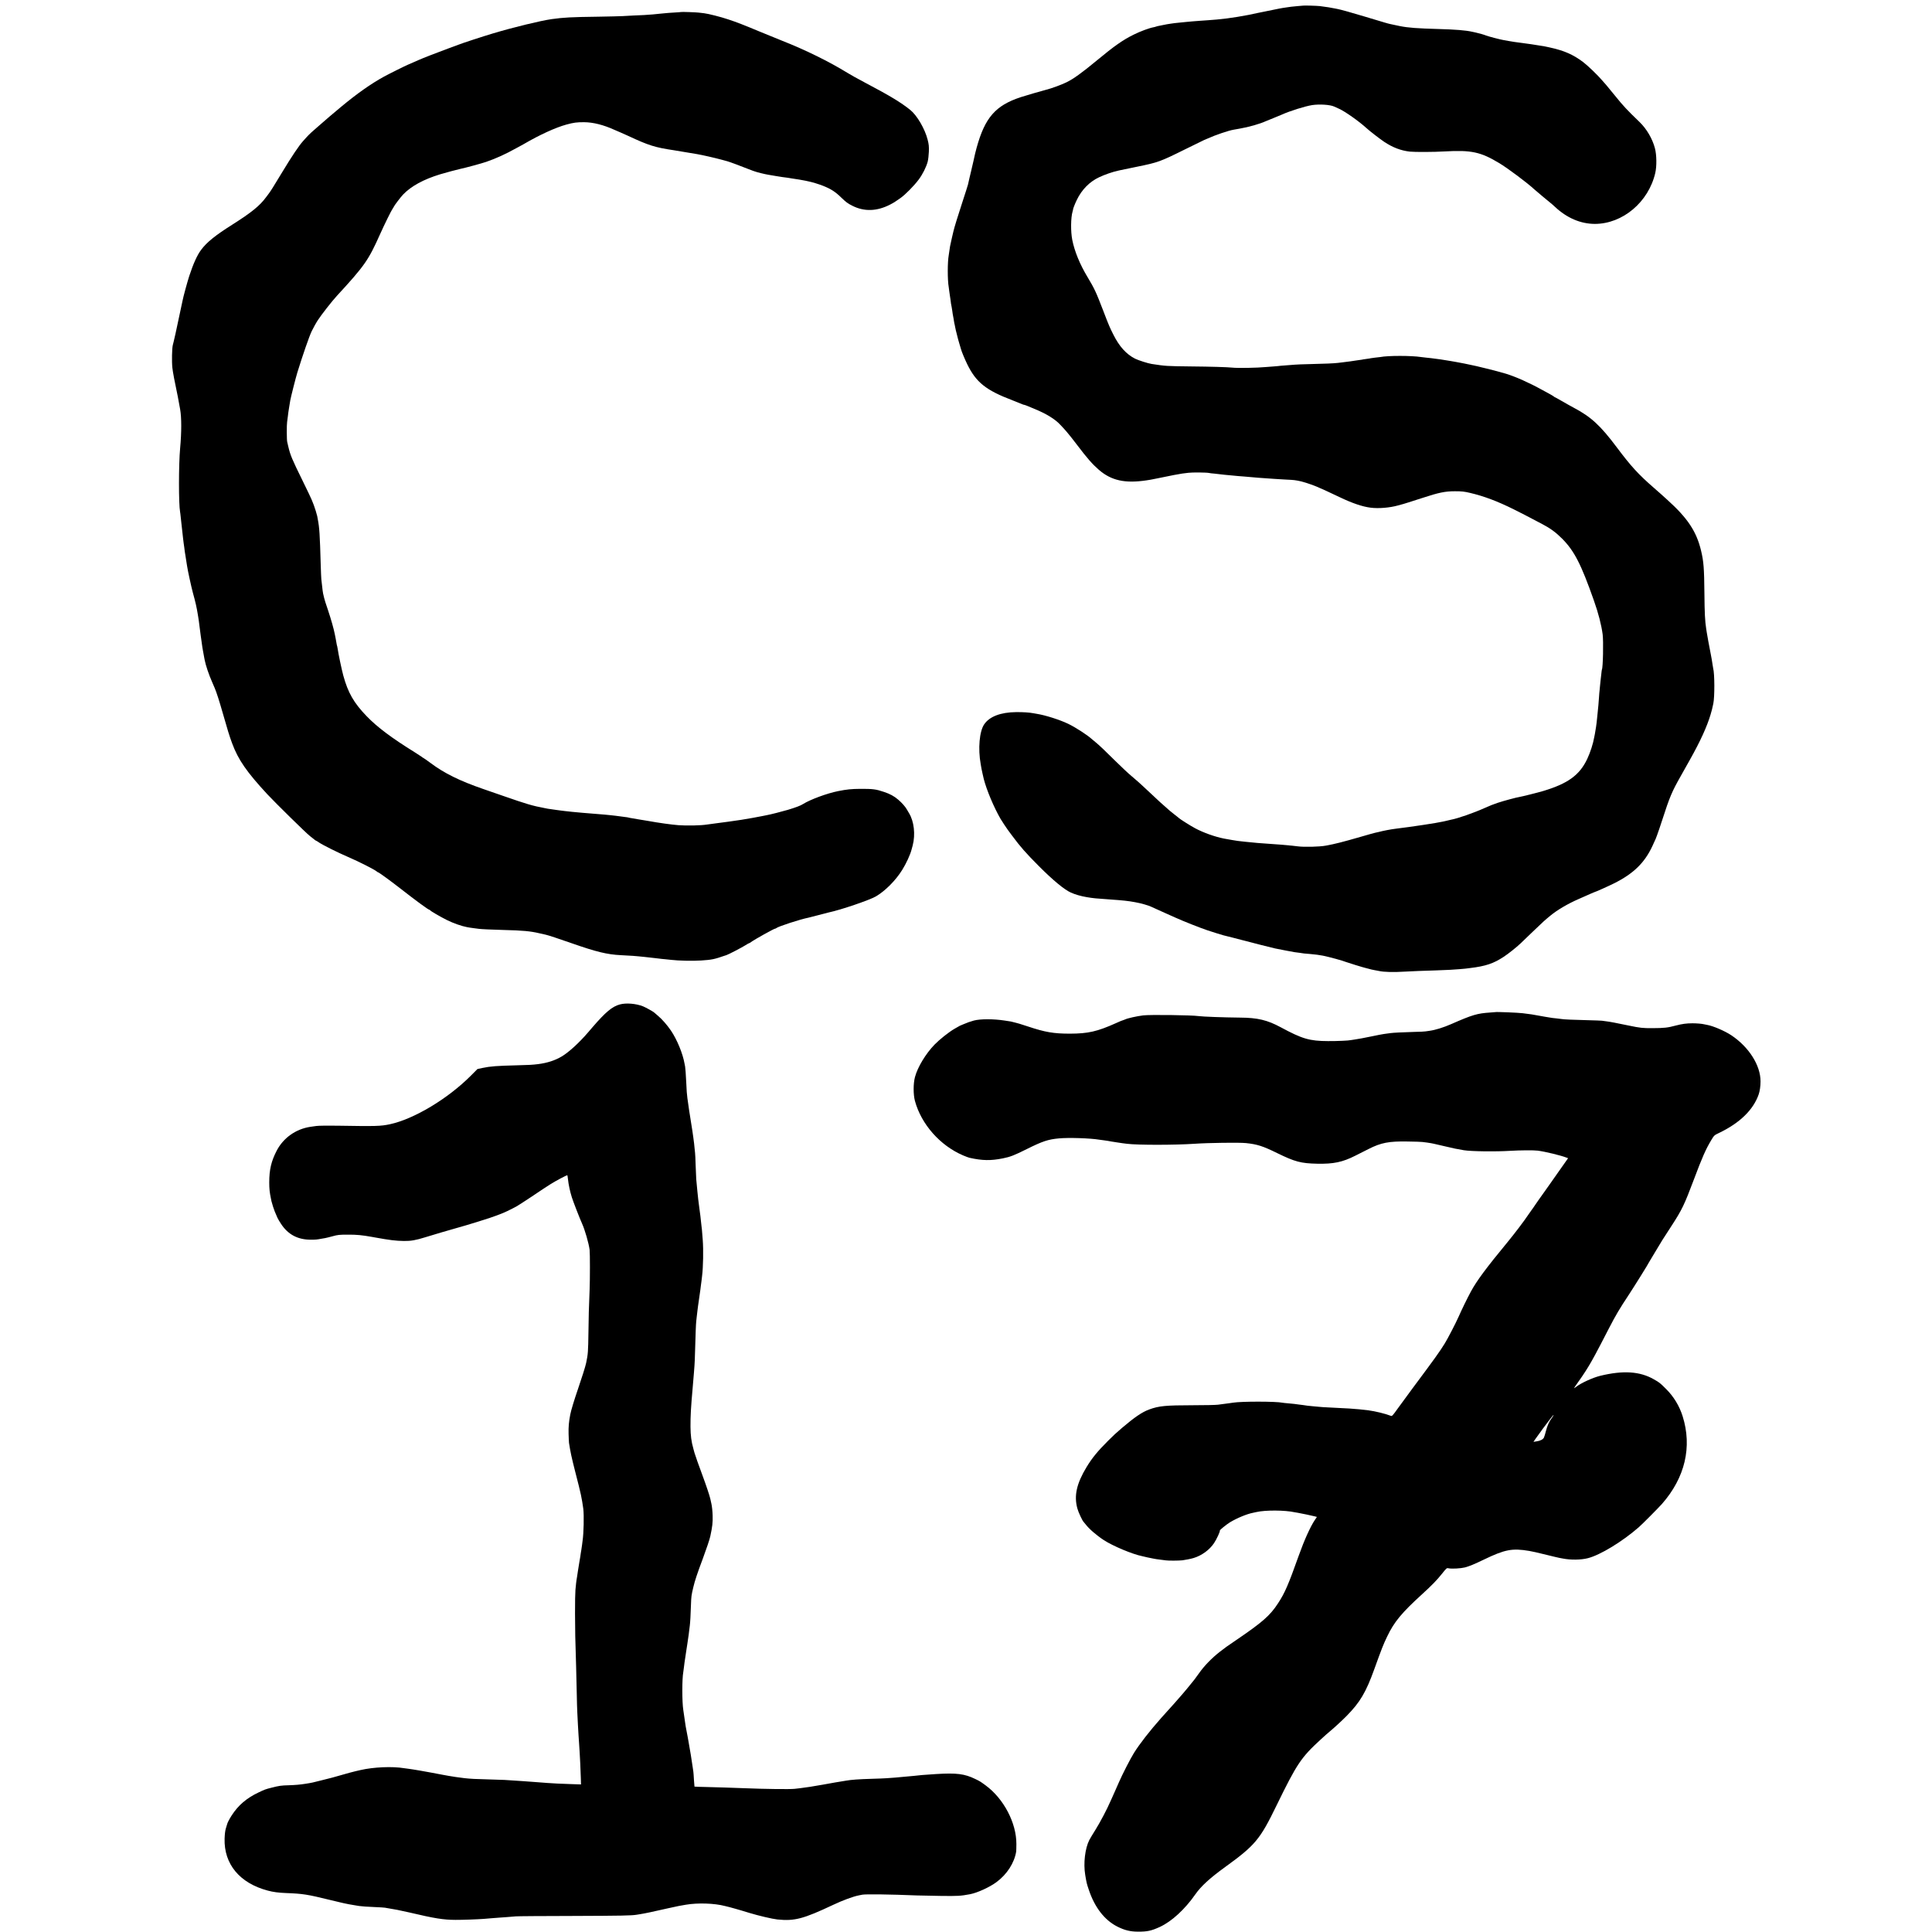
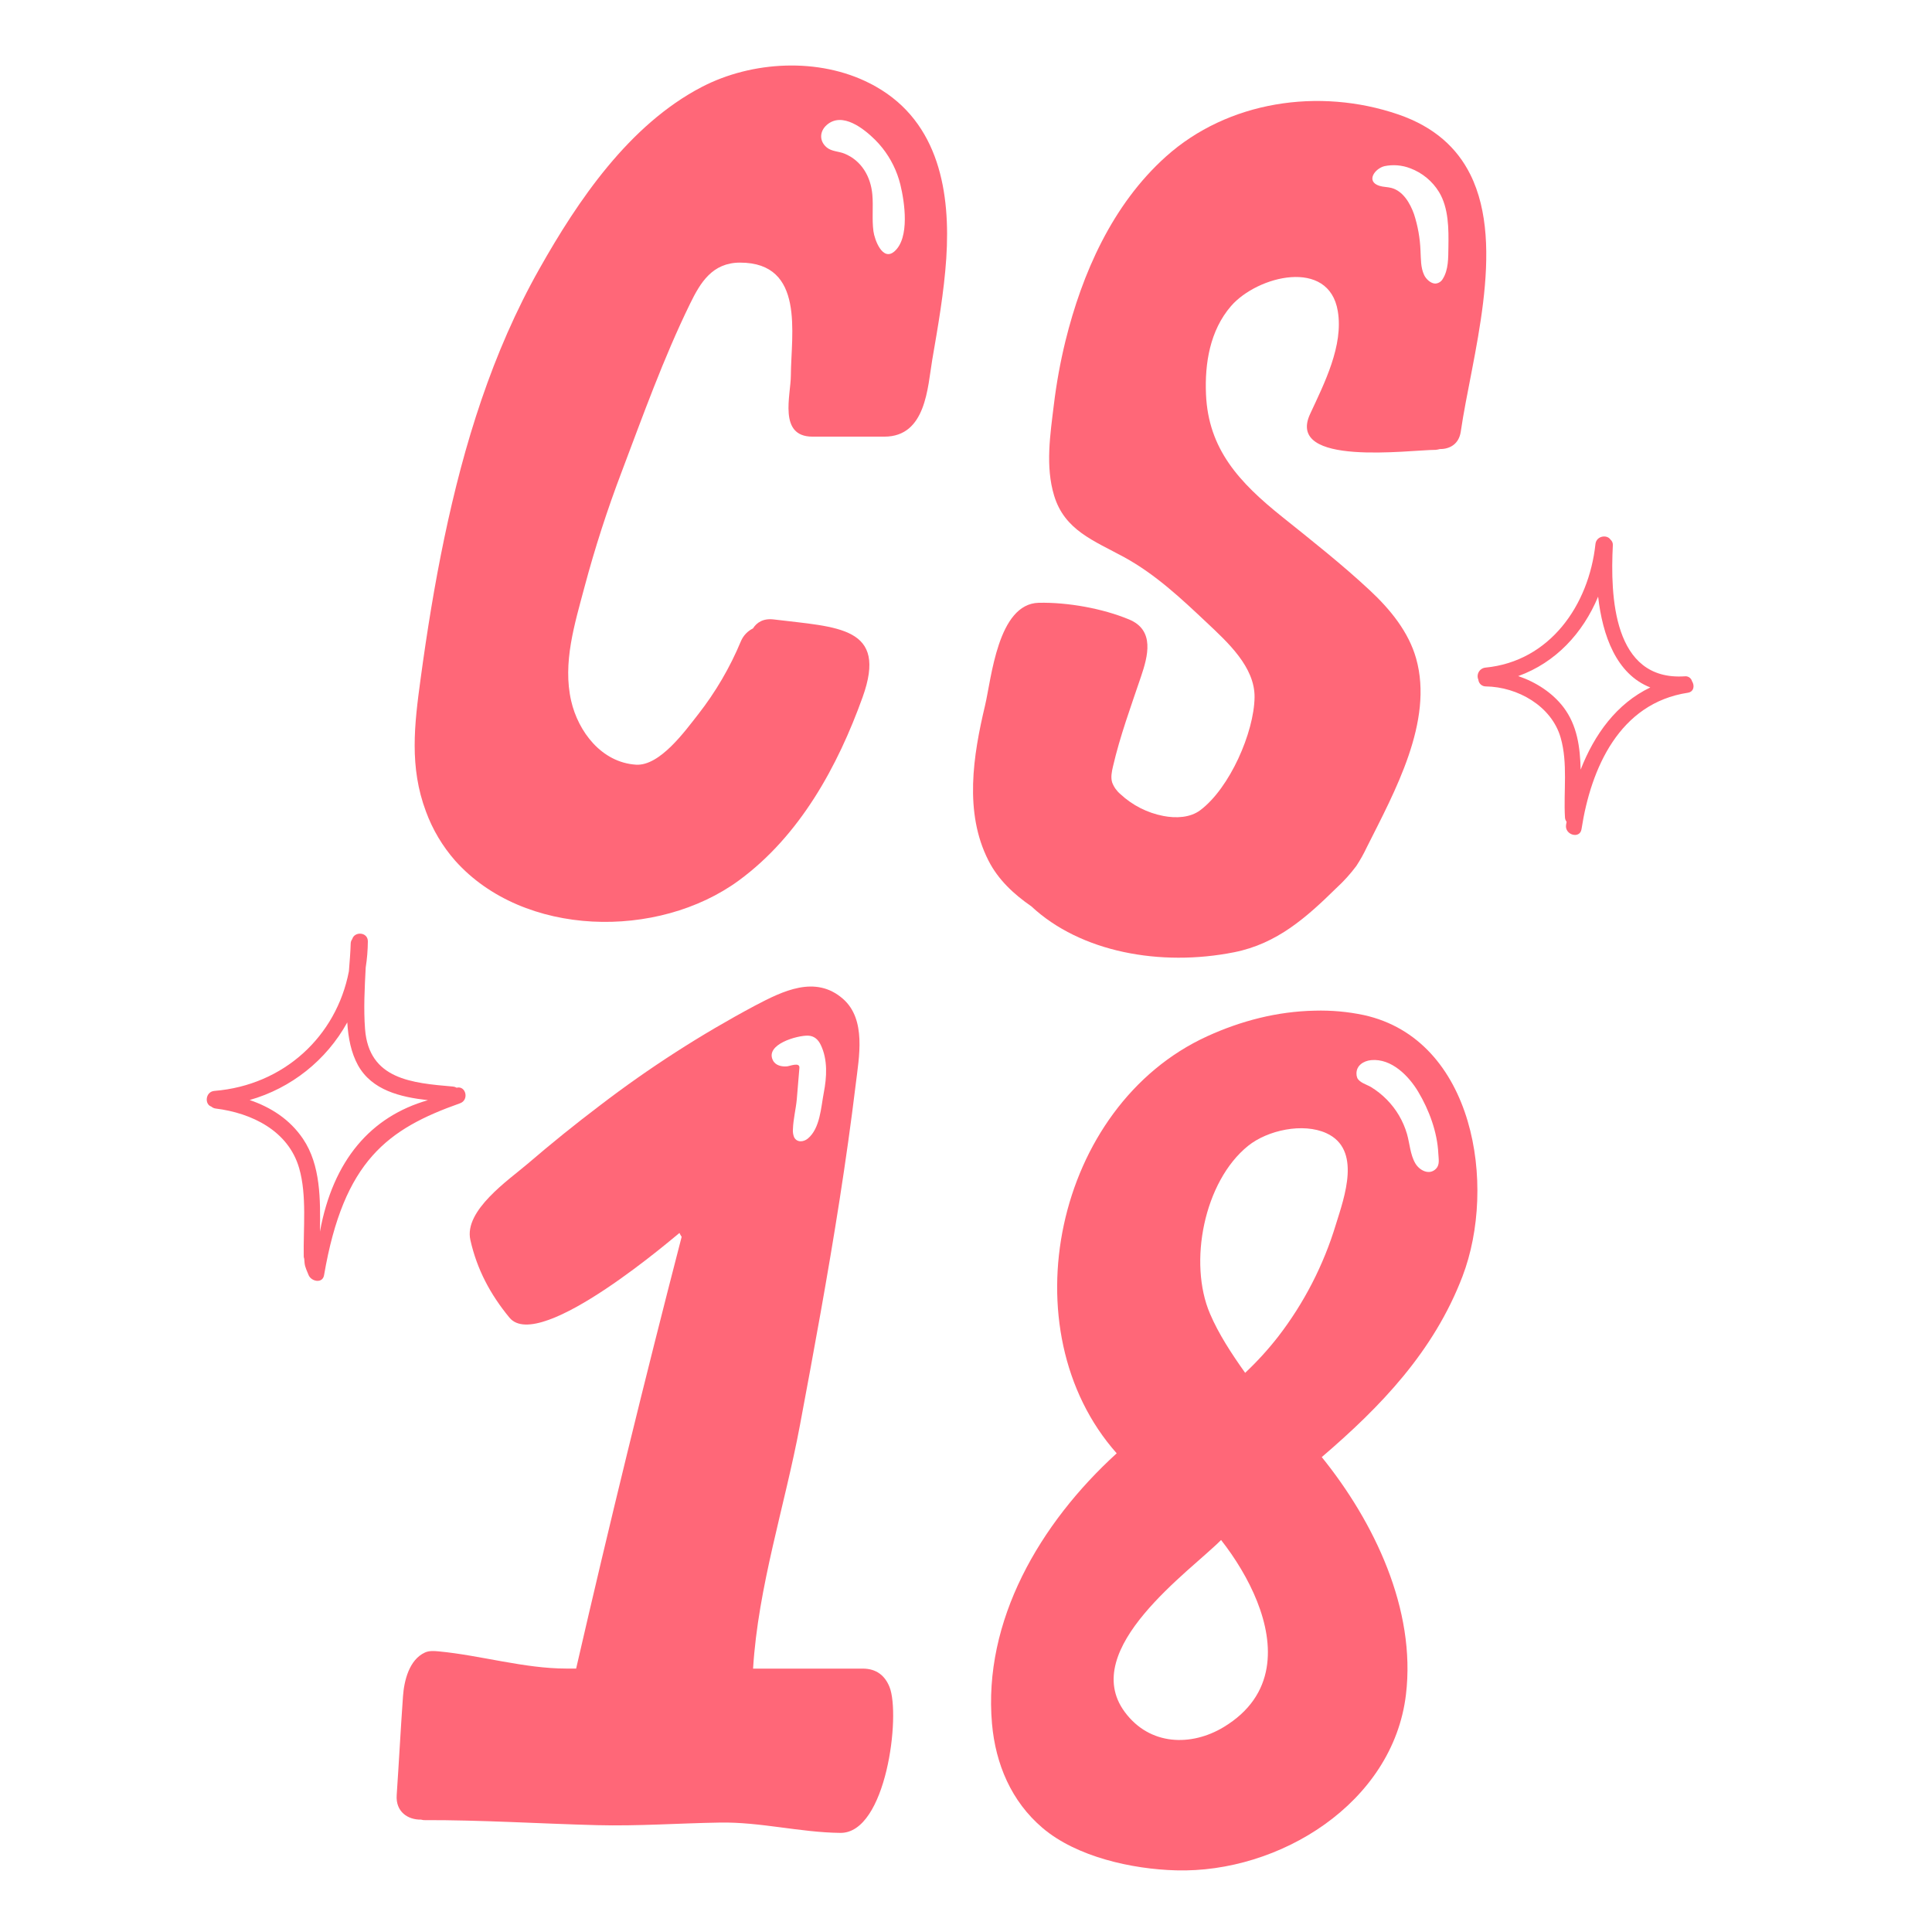
- <svg xmlns="http://www.w3.org/2000/svg" version="1.0" width="3298pt" height="3298pt" viewBox="0 0 3298 3298" preserveAspectRatio="xMidYMid meet">
-   <g transform="translate(0,3298) scale(0.1,-0.1)" fill="#000000" stroke="none">
-     <path d="M22247 32884 c-1 -1 -44 -5 -95 -8 -51 -4 -101 -9 -111 -11 -10 -2 -42 -6 -71 -10 -29 -4 -62 -9 -74 -11 -12 -2 -37 -7 -56 -10 -28 -5 -181 -36 -295 -60 -11 -2 -42 -8 -70 -14 -83 -17 -87 -18 -165 -35 -77 -16 -279 -49 -362 -59 -145 -17 -213 -24 -323 -31 -44 -3 -108 -7 -142 -10 -35 -3 -93 -7 -130 -10 -38 -3 -86 -7 -108 -10 -22 -2 -71 -7 -110 -11 -38 -3 -77 -8 -86 -9 -9 -2 -40 -6 -70 -10 -30 -4 -85 -13 -124 -22 -38 -8 -81 -17 -94 -19 -14 -3 -28 -7 -31 -9 -4 -2 -20 -7 -37 -10 -71 -12 -226 -69 -338 -125 -184 -90 -333 -194 -634 -444 -254 -210 -398 -314 -516 -371 -91 -44 -254 -104 -350 -128 -81 -21 -357 -101 -435 -127 -427 -142 -606 -347 -748 -860 -12 -41 -23 -86 -26 -100 -2 -14 -16 -72 -29 -130 -22 -91 -35 -148 -43 -185 -1 -5 -12 -50 -24 -100 -12 -49 -24 -101 -26 -115 -3 -13 -45 -146 -94 -295 -76 -230 -143 -450 -155 -505 -2 -8 -15 -64 -29 -125 -28 -122 -33 -149 -41 -215 -3 -25 -7 -55 -10 -68 -21 -113 -22 -421 0 -542 2 -14 6 -45 9 -70 3 -25 8 -56 10 -69 3 -13 8 -49 12 -80 6 -56 9 -74 19 -121 3 -14 7 -42 10 -62 4 -34 11 -78 22 -133 2 -11 6 -36 9 -55 3 -19 7 -41 10 -49 2 -8 7 -30 10 -50 3 -20 15 -70 26 -111 11 -41 21 -82 23 -91 2 -9 13 -49 26 -90 12 -41 24 -78 25 -84 8 -33 62 -164 104 -250 152 -312 319 -446 775 -619 83 -32 158 -62 167 -67 10 -5 23 -9 29 -9 6 0 37 -11 68 -24 31 -13 79 -33 107 -45 205 -83 359 -178 447 -276 10 -11 37 -40 61 -65 23 -25 59 -67 81 -95 22 -27 45 -55 50 -62 14 -17 21 -27 95 -123 168 -222 258 -324 366 -418 213 -185 445 -237 814 -182 67 10 79 12 166 30 28 6 61 13 75 15 13 3 35 7 49 10 93 21 283 56 320 61 25 2 72 8 105 13 62 9 310 7 355 -3 14 -4 55 -8 92 -11 36 -3 76 -8 87 -10 11 -2 51 -6 88 -10 37 -3 86 -8 108 -10 22 -3 74 -8 115 -11 41 -3 93 -7 115 -9 22 -3 74 -7 115 -10 41 -3 93 -8 115 -10 22 -2 85 -6 140 -10 55 -3 120 -8 145 -10 25 -2 106 -7 180 -11 74 -3 144 -8 155 -10 10 -2 37 -6 58 -9 66 -10 205 -54 316 -99 96 -40 168 -73 406 -186 209 -100 383 -159 520 -176 135 -18 328 -2 470 38 22 6 45 12 51 14 23 4 193 58 365 114 281 92 386 114 554 114 118 0 159 -4 260 -28 235 -55 469 -143 744 -280 131 -65 199 -100 489 -253 136 -71 231 -141 337 -247 209 -210 325 -436 543 -1056 79 -223 127 -412 150 -579 15 -116 6 -571 -13 -601 -2 -3 -6 -37 -10 -75 -4 -39 -9 -78 -10 -87 -2 -9 -6 -52 -10 -95 -3 -43 -8 -89 -10 -103 -2 -14 -7 -68 -10 -120 -4 -52 -8 -111 -10 -130 -2 -19 -7 -64 -10 -100 -3 -36 -8 -81 -10 -100 -2 -19 -7 -62 -10 -95 -4 -33 -8 -67 -10 -75 -2 -8 -7 -35 -10 -60 -3 -25 -8 -52 -10 -60 -2 -8 -7 -31 -10 -50 -19 -113 -67 -262 -121 -377 -131 -276 -331 -420 -755 -547 -84 -25 -363 -95 -404 -101 -45 -6 -271 -67 -367 -99 -57 -18 -155 -57 -218 -86 -188 -85 -467 -183 -586 -204 -13 -3 -32 -7 -42 -10 -9 -3 -28 -7 -42 -10 -14 -3 -36 -8 -50 -11 -98 -23 -541 -90 -800 -121 -84 -10 -216 -35 -295 -56 -22 -5 -50 -12 -62 -14 -13 -2 -125 -34 -250 -70 -305 -88 -431 -120 -588 -149 -112 -21 -375 -27 -485 -12 -30 4 -73 9 -95 11 -132 13 -277 25 -379 31 -144 9 -276 20 -421 36 -49 6 -106 12 -125 14 -32 4 -162 26 -235 40 -154 30 -353 101 -493 176 -81 43 -267 161 -282 178 -3 3 -34 29 -70 56 -36 28 -72 57 -81 65 -9 8 -44 40 -79 70 -72 62 -82 72 -240 220 -63 60 -128 120 -145 135 -16 15 -48 44 -70 64 -22 20 -78 69 -125 108 -47 38 -164 149 -261 244 -194 192 -280 274 -353 334 -27 22 -54 45 -60 50 -74 68 -278 200 -401 259 -143 69 -391 148 -539 171 -21 4 -47 8 -57 10 -67 13 -173 20 -294 19 -264 -3 -453 -75 -544 -208 -82 -119 -108 -416 -60 -681 6 -33 12 -69 14 -80 3 -20 32 -146 39 -175 49 -189 173 -484 285 -677 17 -30 106 -165 124 -188 4 -5 37 -50 74 -100 144 -194 233 -295 458 -521 237 -238 435 -402 544 -450 78 -35 170 -61 269 -78 109 -19 163 -24 412 -41 211 -15 292 -23 417 -46 100 -18 225 -53 278 -79 11 -5 97 -44 190 -86 94 -41 188 -84 210 -94 151 -68 424 -176 560 -222 88 -29 248 -79 265 -83 8 -2 44 -11 80 -20 36 -9 72 -18 80 -20 8 -2 76 -20 150 -39 159 -43 518 -133 575 -146 91 -19 302 -59 335 -64 19 -2 58 -8 85 -11 28 -4 61 -8 74 -11 13 -2 61 -6 105 -9 74 -6 169 -18 221 -29 111 -23 342 -86 390 -107 26 -11 306 -97 337 -103 12 -3 39 -10 58 -15 19 -6 60 -16 90 -21 30 -6 66 -13 80 -15 85 -19 252 -23 440 -11 63 4 169 9 235 11 66 2 201 7 300 10 99 3 207 8 240 10 102 6 229 16 260 20 17 2 53 7 80 10 266 32 399 77 574 192 82 54 220 164 287 228 17 16 110 105 205 197 190 182 202 193 304 277 118 98 301 205 485 285 90 40 146 64 208 92 29 13 55 24 57 24 12 0 235 100 338 151 328 164 518 347 651 630 24 52 51 110 59 129 18 41 97 270 156 455 54 167 93 269 143 375 39 82 76 151 285 520 178 316 292 566 354 775 24 83 25 88 46 185 24 114 23 507 -2 600 -2 8 -6 32 -9 53 -14 92 -18 116 -31 182 -25 124 -64 339 -70 380 -4 22 -8 51 -10 65 -20 130 -27 258 -30 600 -4 426 -13 546 -56 725 -77 329 -229 559 -574 870 -55 50 -102 92 -105 95 -3 3 -59 52 -125 110 -269 234 -390 366 -639 698 -276 368 -437 516 -726 669 -52 28 -146 80 -209 117 -62 36 -116 66 -119 66 -3 0 -13 6 -21 14 -9 7 -45 29 -81 48 -36 19 -90 49 -120 65 -217 120 -448 223 -615 274 -32 10 -170 48 -195 54 -8 2 -71 18 -140 35 -69 17 -143 35 -165 40 -22 4 -73 15 -112 24 -40 9 -85 18 -100 21 -16 3 -39 7 -53 10 -14 3 -52 10 -85 16 -33 5 -71 12 -85 15 -23 4 -123 20 -180 29 -22 3 -73 10 -160 21 -14 1 -52 6 -85 9 -33 4 -71 8 -85 10 -168 26 -567 26 -699 0 -11 -2 -51 -7 -88 -10 -37 -4 -70 -9 -73 -10 -3 -2 -30 -6 -60 -10 -30 -3 -62 -8 -70 -10 -8 -3 -35 -7 -60 -10 -25 -3 -56 -7 -70 -10 -41 -7 -118 -18 -220 -30 -25 -3 -62 -7 -84 -10 -68 -8 -225 -15 -461 -20 -126 -3 -248 -7 -270 -10 -22 -2 -81 -6 -130 -10 -50 -3 -101 -7 -115 -9 -14 -3 -65 -7 -115 -11 -49 -3 -108 -8 -130 -10 -156 -15 -492 -21 -585 -10 -78 8 -356 17 -705 20 -413 5 -423 5 -665 42 -61 9 -230 63 -283 90 -151 76 -269 207 -371 410 -63 125 -79 162 -171 403 -127 330 -151 381 -272 583 -129 214 -220 436 -259 632 -28 140 -26 379 5 483 5 18 9 33 9 35 -4 8 30 95 64 165 84 175 219 311 380 386 97 46 231 92 323 112 11 2 29 6 40 9 16 3 121 25 290 60 353 72 390 85 813 295 178 88 325 160 327 160 3 0 30 12 62 26 126 58 356 136 442 150 14 2 37 7 51 9 14 3 39 8 55 10 149 25 344 81 440 125 11 5 72 30 135 55 63 26 129 53 145 60 131 60 397 143 514 161 126 19 308 7 376 -25 11 -5 50 -23 86 -39 102 -46 338 -213 463 -327 54 -50 238 -192 306 -237 145 -96 282 -148 435 -166 80 -9 414 -8 595 3 453 26 615 -8 930 -198 146 -87 481 -338 595 -444 30 -28 254 -215 284 -238 14 -11 48 -40 74 -65 205 -192 438 -291 681 -292 475 0 917 372 1032 869 27 116 24 311 -6 423 -43 163 -142 331 -262 447 -217 209 -276 272 -418 448 -35 44 -67 82 -70 85 -3 3 -25 30 -49 60 -25 30 -49 60 -55 65 -6 6 -26 28 -44 50 -77 91 -243 251 -328 316 -170 128 -325 196 -574 250 -69 16 -78 17 -185 34 -134 21 -142 23 -200 30 -48 6 -132 17 -220 30 -22 3 -62 10 -90 15 -27 5 -66 12 -85 15 -60 10 -263 63 -300 78 -30 13 -127 41 -180 52 -8 2 -35 8 -60 13 -111 25 -288 39 -580 47 -356 10 -511 21 -655 50 -113 23 -118 24 -165 35 -49 11 -51 12 -440 129 -236 71 -395 115 -455 127 -11 2 -31 6 -45 9 -59 13 -154 28 -260 41 -48 6 -278 12 -283 8z" />
-     <path d="M11627 32775 c-1 -2 -54 -5 -117 -9 -63 -4 -131 -8 -150 -11 -19 -2 -66 -7 -105 -10 -38 -4 -88 -9 -110 -11 -72 -7 -208 -15 -335 -19 -69 -3 -152 -7 -185 -10 -33 -2 -220 -7 -415 -10 -464 -6 -586 -13 -790 -41 -192 -27 -664 -142 -1010 -246 -159 -47 -534 -170 -575 -188 -11 -5 -96 -36 -190 -70 -167 -61 -441 -168 -500 -195 -38 -17 -127 -56 -185 -81 -52 -22 -331 -161 -405 -202 -220 -120 -464 -292 -740 -522 -109 -90 -294 -248 -316 -269 -9 -9 -40 -36 -70 -61 -74 -62 -157 -138 -193 -179 -17 -19 -46 -50 -63 -70 -69 -76 -197 -267 -353 -526 -144 -239 -205 -336 -232 -370 -5 -5 -25 -32 -45 -60 -109 -148 -247 -260 -578 -470 -291 -184 -434 -299 -531 -429 -68 -90 -133 -234 -203 -446 -34 -106 -102 -354 -115 -424 -10 -51 -98 -462 -121 -566 -15 -63 -28 -122 -30 -130 -1 -8 -8 -35 -15 -60 -14 -51 -19 -280 -8 -385 8 -75 39 -240 94 -500 11 -56 13 -64 39 -212 25 -140 25 -391 0 -663 -26 -283 -26 -955 -1 -1087 3 -12 7 -53 11 -90 3 -37 8 -79 10 -93 2 -14 7 -54 10 -90 4 -36 9 -76 10 -90 2 -14 7 -54 10 -90 4 -36 9 -72 10 -81 2 -9 6 -40 10 -70 3 -30 8 -65 10 -79 3 -14 7 -38 9 -55 8 -57 18 -120 22 -140 3 -11 6 -33 8 -50 12 -80 69 -343 99 -455 45 -162 64 -248 83 -365 2 -16 6 -41 9 -55 6 -32 12 -83 20 -145 6 -49 13 -106 20 -155 2 -14 9 -61 15 -106 6 -44 12 -89 14 -100 2 -10 7 -39 11 -64 9 -56 13 -78 20 -110 3 -14 7 -35 9 -47 17 -89 72 -253 128 -378 17 -38 36 -83 43 -100 32 -75 78 -219 140 -436 76 -268 113 -389 158 -509 103 -278 247 -487 602 -870 138 -148 656 -657 725 -711 41 -33 80 -64 87 -69 7 -6 14 -10 17 -10 3 0 25 -13 49 -30 70 -47 320 -172 497 -248 188 -81 452 -215 491 -248 8 -8 18 -14 22 -14 12 0 209 -143 372 -270 266 -208 487 -370 504 -370 5 0 11 -4 13 -8 5 -13 170 -109 288 -168 109 -54 249 -103 340 -120 25 -4 47 -8 50 -9 3 -1 32 -5 65 -9 33 -4 75 -9 93 -12 49 -6 206 -13 417 -19 330 -8 460 -20 615 -57 47 -11 93 -21 103 -23 47 -10 216 -66 459 -151 406 -142 594 -188 824 -199 175 -9 279 -16 304 -20 14 -2 59 -7 100 -10 41 -4 82 -8 90 -10 8 -2 44 -6 80 -9 36 -4 75 -8 86 -10 11 -2 53 -7 94 -10 41 -4 89 -8 105 -11 122 -15 370 -21 515 -11 180 12 226 21 400 82 3 1 16 5 29 9 37 12 266 131 327 170 30 19 58 35 63 35 4 0 19 8 32 19 54 41 403 235 412 229 2 -2 11 2 19 9 35 29 413 152 549 178 9 2 88 22 175 45 88 23 166 43 174 45 204 43 691 209 800 272 159 92 340 274 451 453 67 107 138 260 160 348 5 17 13 49 19 70 49 187 23 413 -63 552 -12 19 -29 48 -37 63 -24 45 -90 119 -148 167 -70 60 -139 97 -240 131 -137 47 -193 54 -407 53 -152 -1 -230 -9 -380 -39 -189 -38 -473 -143 -596 -220 -43 -28 -124 -58 -259 -99 -94 -28 -306 -82 -360 -91 -19 -3 -55 -11 -80 -16 -43 -10 -273 -51 -352 -63 -117 -18 -332 -48 -440 -61 -63 -8 -122 -16 -148 -20 -103 -17 -348 -22 -490 -11 -123 10 -327 38 -515 72 -16 3 -43 7 -60 10 -16 2 -65 10 -110 18 -44 8 -96 17 -116 20 -20 3 -42 7 -50 10 -8 3 -36 7 -64 10 -27 3 -61 8 -75 10 -14 3 -52 7 -85 11 -33 3 -73 8 -90 10 -29 4 -136 13 -225 20 -145 12 -191 15 -245 20 -144 13 -241 22 -310 31 -22 3 -58 7 -80 10 -22 2 -51 7 -65 9 -14 2 -45 7 -70 10 -25 3 -56 8 -70 10 -14 3 -36 7 -50 10 -213 40 -307 68 -715 210 -121 42 -272 94 -335 116 -405 140 -668 270 -901 445 -53 39 -106 77 -120 84 -13 7 -29 18 -35 24 -7 6 -56 38 -109 71 -400 248 -643 430 -825 618 -221 229 -319 401 -400 696 -29 108 -85 374 -95 451 -3 23 -7 45 -9 49 -2 3 -7 22 -10 41 -3 19 -10 60 -16 90 -6 30 -13 66 -16 80 -17 87 -63 250 -115 405 -34 98 -63 191 -65 205 -3 14 -7 33 -10 42 -11 38 -20 98 -39 283 -2 22 -7 130 -10 240 -15 526 -22 636 -51 785 -2 14 -6 36 -9 50 -6 31 -41 143 -59 190 -8 19 -24 60 -36 90 -12 30 -82 177 -155 325 -178 361 -209 435 -242 575 -8 36 -17 74 -20 85 -9 31 -10 295 -2 340 4 22 10 67 13 100 3 32 13 102 22 155 9 52 17 104 19 115 6 42 96 397 121 477 91 294 203 618 244 703 27 55 74 141 106 190 57 88 243 327 325 415 474 515 538 607 735 1048 74 166 199 419 218 442 7 8 15 22 18 30 8 21 119 168 160 210 137 143 350 259 633 345 97 29 280 78 335 90 96 20 371 95 450 122 168 58 326 130 510 232 30 17 62 34 70 38 8 4 35 19 60 33 272 159 544 283 730 334 126 34 175 40 300 40 155 -1 331 -45 520 -131 30 -14 75 -33 100 -43 25 -10 83 -36 130 -58 355 -166 462 -199 785 -247 50 -8 321 -53 395 -66 94 -16 311 -66 410 -93 52 -15 102 -28 110 -30 31 -8 239 -85 345 -128 61 -25 133 -50 160 -57 28 -7 57 -15 65 -17 50 -12 99 -23 125 -27 17 -3 75 -13 130 -22 98 -16 115 -19 205 -30 25 -3 52 -8 60 -10 8 -2 38 -6 65 -10 28 -3 57 -8 65 -10 8 -2 31 -6 50 -9 19 -3 46 -8 60 -11 14 -3 36 -8 50 -11 59 -11 180 -48 250 -76 134 -53 210 -102 311 -201 78 -76 113 -102 190 -140 202 -102 420 -95 644 21 63 33 86 47 175 110 84 59 232 209 312 316 68 91 129 213 154 306 9 36 18 113 20 171 3 89 0 124 -21 205 -46 183 -181 414 -295 506 -157 127 -348 243 -760 460 -167 89 -243 131 -315 175 -314 193 -716 391 -1115 548 -102 41 -273 110 -380 155 -265 111 -401 164 -539 209 -124 42 -337 96 -411 105 -25 3 -67 8 -95 11 -49 6 -293 14 -298 10z" />
-     <path d="M10582 15834 c-131 -35 -245 -130 -472 -394 -12 -14 -44 -52 -73 -85 -151 -176 -326 -336 -448 -409 -116 -69 -247 -111 -404 -131 -101 -12 -144 -15 -355 -20 -350 -9 -460 -17 -592 -45 l-88 -19 -112 -113 c-393 -394 -970 -740 -1381 -829 -161 -34 -233 -36 -902 -25 -159 3 -319 0 -355 -5 -36 -5 -81 -11 -100 -14 -250 -37 -465 -190 -578 -410 -92 -178 -126 -324 -126 -540 0 -106 7 -172 29 -275 3 -14 7 -34 9 -45 3 -11 14 -51 26 -90 20 -64 32 -93 77 -195 9 -19 35 -64 59 -100 120 -184 286 -272 509 -272 82 0 107 2 185 17 14 3 40 7 59 10 19 3 78 18 130 32 86 24 114 27 261 27 148 1 239 -8 413 -39 15 -3 39 -7 55 -10 244 -44 347 -57 486 -59 116 -2 205 13 364 63 132 41 426 128 522 154 182 49 621 186 695 217 11 4 36 14 55 21 72 26 174 74 285 134 27 15 148 93 268 173 119 81 259 173 310 205 91 58 286 161 292 155 2 -2 6 -30 10 -63 10 -97 35 -213 67 -315 26 -81 131 -351 173 -445 49 -107 115 -336 130 -450 7 -51 7 -517 0 -680 -13 -320 -17 -453 -20 -725 -5 -337 -7 -372 -39 -525 -13 -62 -74 -255 -136 -435 -66 -191 -122 -376 -135 -445 -25 -129 -32 -215 -29 -330 2 -71 5 -141 7 -155 14 -87 20 -125 38 -210 11 -52 40 -174 65 -270 54 -210 86 -337 100 -405 12 -53 35 -186 41 -240 14 -114 7 -420 -12 -545 -2 -14 -7 -49 -10 -79 -4 -30 -9 -63 -11 -75 -2 -12 -7 -39 -10 -61 -2 -22 -13 -89 -24 -150 -10 -60 -22 -130 -25 -155 -3 -25 -10 -70 -15 -100 -6 -30 -12 -75 -15 -100 -2 -25 -8 -79 -12 -120 -4 -41 -8 -223 -7 -405 1 -298 3 -422 19 -920 3 -82 7 -274 10 -425 3 -151 7 -306 10 -345 2 -38 7 -128 10 -200 4 -71 8 -149 10 -173 2 -24 6 -91 10 -150 3 -59 8 -129 10 -157 5 -60 15 -291 20 -439 l3 -107 -176 6 c-98 3 -202 7 -232 9 -30 2 -104 7 -165 10 -60 4 -126 9 -145 11 -19 2 -80 7 -135 10 -55 4 -116 8 -135 10 -19 2 -87 6 -150 10 -63 4 -140 8 -170 11 -30 2 -154 6 -275 9 -212 5 -309 10 -405 21 -78 9 -233 31 -270 39 -14 3 -61 12 -105 19 -44 8 -129 24 -190 36 -60 12 -150 28 -200 36 -49 8 -101 17 -115 19 -14 3 -47 8 -75 11 -27 3 -61 8 -75 10 -201 34 -524 20 -748 -32 -37 -9 -74 -17 -82 -19 -33 -7 -152 -39 -265 -72 -66 -19 -127 -36 -135 -38 -8 -2 -85 -22 -170 -43 -158 -41 -178 -45 -287 -62 -95 -15 -169 -21 -283 -25 -128 -3 -168 -9 -292 -41 -105 -26 -118 -31 -223 -81 -205 -97 -348 -219 -460 -393 -40 -62 -75 -130 -79 -154 -2 -6 -11 -36 -20 -66 -12 -36 -19 -97 -22 -175 -13 -435 257 -761 736 -888 92 -25 183 -37 312 -42 289 -11 365 -23 748 -117 91 -22 172 -41 180 -43 8 -2 38 -9 65 -15 47 -11 114 -23 195 -36 19 -3 46 -7 60 -10 40 -6 146 -14 280 -19 69 -3 141 -7 160 -10 177 -29 250 -43 415 -81 438 -103 581 -126 790 -127 114 -1 385 9 485 17 19 2 78 7 130 11 52 4 111 8 130 10 19 2 82 6 140 10 58 4 123 10 145 12 22 3 461 6 975 7 838 3 1002 6 1090 21 14 3 39 7 55 9 94 15 197 37 475 100 85 19 169 37 185 40 17 3 73 13 125 22 201 34 485 25 664 -22 34 -9 70 -18 81 -20 11 -2 58 -15 105 -29 47 -14 92 -27 100 -29 8 -2 69 -21 135 -41 155 -47 389 -102 474 -111 295 -30 441 8 957 251 158 75 340 142 434 160 14 3 41 8 60 12 62 11 468 6 935 -13 50 -2 230 -5 400 -8 300 -4 342 -1 504 29 125 24 333 119 452 207 179 133 304 326 336 523 1 11 3 68 3 126 2 360 -216 775 -525 1002 -89 65 -96 70 -175 108 -185 90 -319 107 -675 85 -182 -11 -323 -23 -375 -31 -14 -2 -63 -7 -110 -10 -47 -3 -96 -8 -110 -10 -28 -4 -152 -14 -250 -20 -36 -3 -148 -7 -250 -10 -215 -6 -352 -16 -435 -31 -10 -2 -37 -6 -60 -10 -42 -6 -188 -31 -340 -59 -161 -29 -295 -50 -385 -60 -30 -3 -73 -8 -95 -11 -79 -9 -509 -4 -870 11 -234 9 -430 15 -638 20 -110 2 -200 5 -202 7 -1 2 -5 53 -9 113 -3 61 -8 124 -10 140 -3 17 -7 50 -11 75 -7 61 -55 356 -70 430 -3 14 -10 52 -15 85 -6 33 -15 80 -20 105 -5 25 -12 61 -15 80 -2 19 -7 46 -9 60 -5 27 -11 67 -21 145 -4 28 -9 61 -11 75 -22 142 -22 529 0 647 2 10 7 47 11 83 4 36 8 72 10 80 4 23 25 161 30 200 4 31 12 84 20 130 1 8 6 40 10 70 4 30 9 63 11 74 2 10 6 44 9 75 4 31 8 67 10 80 6 36 16 205 20 356 5 146 7 160 40 300 25 108 69 240 163 490 61 165 116 327 127 380 35 161 44 237 40 355 -2 69 -11 157 -20 195 -9 39 -18 79 -20 91 -12 53 -69 225 -130 389 -63 169 -131 361 -140 395 -2 8 -11 40 -19 70 -35 123 -48 228 -49 375 -1 184 7 328 38 675 11 123 15 171 21 250 3 41 7 95 9 120 3 25 7 135 10 245 7 266 15 473 20 510 2 17 7 57 10 90 4 33 8 71 10 85 2 14 7 50 10 80 3 30 8 62 10 70 2 8 7 40 10 70 3 30 8 62 10 70 2 8 7 40 10 70 3 30 8 66 10 80 2 14 6 48 10 75 3 28 7 66 10 85 19 151 24 449 11 615 -13 170 -17 214 -21 234 -2 12 -6 48 -9 80 -3 33 -8 74 -10 93 -3 18 -10 76 -17 128 -6 52 -12 102 -14 110 -2 13 -7 50 -20 180 -4 34 -10 98 -20 211 -2 30 -7 136 -10 235 -3 98 -7 195 -10 214 -2 19 -7 67 -11 105 -3 39 -8 79 -10 90 -2 11 -6 43 -9 70 -3 28 -10 75 -15 105 -11 62 -36 225 -45 285 -4 22 -8 50 -10 62 -7 45 -25 170 -31 218 -11 92 -12 109 -18 240 -9 179 -16 274 -21 299 -3 12 -7 32 -9 46 -29 172 -128 413 -233 568 -63 92 -152 195 -221 252 -29 25 -58 50 -65 56 -23 20 -143 86 -191 106 -120 47 -288 61 -394 32z" />
-     <path d="M25527 15703 c-1 0 -40 -4 -87 -7 -225 -15 -303 -38 -670 -199 -127 -56 -273 -101 -365 -113 -27 -3 -59 -8 -70 -10 -11 -3 -96 -7 -190 -9 -186 -5 -366 -14 -405 -20 -14 -2 -47 -6 -75 -10 -41 -4 -190 -32 -270 -50 -78 -17 -228 -45 -270 -50 -27 -4 -57 -8 -65 -10 -33 -9 -234 -18 -390 -17 -315 1 -441 38 -809 237 -227 122 -392 162 -691 164 -290 3 -644 16 -710 26 -113 17 -829 26 -945 12 -108 -13 -272 -50 -308 -69 -10 -5 -26 -11 -35 -13 -10 -1 -63 -23 -119 -49 -323 -145 -478 -180 -788 -181 -279 0 -424 25 -715 122 -74 24 -142 46 -150 48 -8 2 -40 11 -70 19 -61 17 -76 20 -182 35 -190 29 -412 29 -523 0 -57 -15 -122 -38 -183 -65 -29 -13 -55 -24 -57 -24 -2 0 -43 -23 -90 -51 -101 -59 -254 -181 -342 -271 -149 -153 -289 -384 -334 -553 -30 -111 -30 -298 -1 -407 108 -399 429 -763 822 -931 47 -20 96 -38 110 -41 219 -49 363 -51 568 -10 129 26 194 51 408 158 269 134 365 166 548 183 161 16 537 4 691 -22 17 -2 50 -7 75 -10 25 -3 56 -7 70 -10 14 -3 41 -8 60 -11 19 -3 60 -9 90 -14 30 -5 75 -12 100 -15 25 -3 61 -8 80 -10 181 -23 818 -22 1145 0 239 17 773 24 885 12 191 -20 288 -51 530 -170 307 -150 407 -176 685 -182 278 -6 434 27 649 136 67 34 168 85 226 114 215 109 348 135 670 129 124 -2 236 -5 250 -8 14 -2 50 -7 80 -10 30 -4 62 -9 70 -11 8 -2 29 -7 45 -9 17 -3 105 -23 195 -45 148 -35 198 -46 320 -66 125 -20 539 -26 790 -10 172 10 399 12 470 3 130 -17 390 -80 491 -119 l27 -10 -132 -187 c-72 -103 -139 -198 -149 -212 -10 -14 -61 -86 -113 -160 -52 -74 -100 -142 -107 -150 -7 -9 -34 -49 -62 -90 -27 -41 -53 -77 -56 -80 -3 -3 -29 -41 -59 -84 -73 -110 -238 -327 -361 -476 -359 -435 -521 -654 -619 -835 -62 -114 -159 -313 -217 -445 -46 -103 -179 -360 -229 -441 -91 -147 -162 -246 -559 -779 -82 -110 -193 -261 -245 -334 -90 -126 -97 -133 -120 -124 -92 36 -265 78 -380 93 -89 12 -215 24 -325 31 -76 4 -122 7 -365 19 -58 2 -125 7 -150 10 -25 2 -74 7 -110 10 -36 3 -76 7 -90 9 -14 3 -47 7 -75 11 -27 3 -63 8 -80 10 -32 6 -90 12 -190 21 -33 2 -70 7 -82 9 -110 24 -706 24 -843 1 -14 -3 -45 -7 -70 -10 -68 -9 -118 -15 -190 -25 -36 -5 -229 -9 -430 -9 -465 -1 -575 -11 -742 -72 -121 -44 -250 -132 -465 -315 -103 -88 -145 -127 -238 -220 -180 -180 -270 -290 -366 -447 -171 -283 -218 -489 -158 -708 17 -65 88 -215 107 -230 4 -3 19 -21 33 -40 59 -78 183 -186 314 -272 153 -99 488 -240 651 -272 11 -2 51 -12 89 -21 39 -9 85 -18 104 -21 18 -3 41 -7 50 -9 9 -2 44 -6 76 -10 33 -4 71 -9 85 -11 44 -7 223 -6 285 1 49 6 144 25 190 39 138 41 272 139 349 254 44 66 109 206 99 215 -6 7 113 104 172 140 123 74 287 142 394 163 7 1 34 7 60 13 153 35 486 33 653 -4 13 -2 37 -6 53 -9 36 -5 258 -52 298 -63 l27 -8 -34 -50 c-78 -116 -181 -344 -274 -605 -180 -505 -239 -642 -356 -820 -135 -208 -267 -323 -711 -625 -178 -121 -178 -121 -285 -204 -132 -103 -263 -237 -350 -361 -41 -58 -77 -107 -80 -110 -3 -3 -32 -39 -65 -80 -61 -78 -210 -252 -281 -330 -51 -55 -80 -88 -119 -132 -16 -18 -64 -72 -106 -118 -194 -219 -364 -437 -461 -592 -62 -100 -198 -364 -258 -503 -23 -55 -57 -131 -75 -170 -18 -38 -47 -104 -65 -145 -64 -147 -180 -367 -260 -495 -45 -71 -92 -150 -105 -175 -73 -143 -103 -398 -70 -595 23 -137 25 -147 61 -253 100 -302 270 -521 490 -631 122 -61 219 -85 349 -85 160 -1 228 14 373 80 202 93 428 300 607 557 96 138 250 279 510 467 512 371 594 469 876 1050 348 713 417 817 755 1127 85 78 109 99 164 145 79 66 206 184 279 258 228 232 329 402 472 800 129 357 150 411 219 555 119 249 246 403 600 725 163 149 246 234 334 344 81 101 81 102 116 94 54 -11 208 -2 275 15 79 21 161 55 325 134 361 174 484 197 775 148 53 -9 135 -27 300 -68 99 -25 196 -47 215 -51 19 -3 46 -8 60 -11 131 -26 310 -24 425 6 211 53 593 286 870 529 67 59 327 321 396 398 394 449 517 973 352 1497 -55 175 -153 336 -281 463 -105 105 -111 110 -209 166 -238 137 -526 156 -918 60 -126 -31 -327 -123 -407 -186 -21 -16 -38 -27 -38 -24 0 3 28 46 63 94 98 136 180 265 241 375 20 37 46 84 58 105 11 20 52 98 91 172 38 74 103 200 145 280 110 213 180 332 328 555 107 163 354 559 354 569 0 1 45 76 100 167 54 90 111 184 126 209 15 25 85 133 155 240 181 278 221 362 386 800 140 373 201 512 295 668 48 80 52 84 126 119 358 170 592 396 684 663 19 56 31 139 31 220 1 273 -198 587 -498 787 -113 75 -311 160 -415 178 -19 3 -42 8 -50 10 -33 9 -129 17 -197 17 -106 0 -181 -11 -285 -38 -140 -38 -200 -44 -399 -45 -163 -1 -213 4 -399 43 -226 47 -331 67 -385 73 -27 3 -63 8 -80 11 -16 2 -127 6 -245 9 -228 5 -412 13 -445 20 -11 2 -47 7 -80 10 -59 5 -86 9 -155 21 -19 4 -44 8 -55 9 -11 2 -56 10 -100 18 -73 15 -153 27 -273 41 -77 10 -459 25 -465 19z m965 -6926 c-47 -62 -79 -133 -103 -227 -11 -46 -27 -96 -34 -111 -17 -32 -63 -55 -129 -64 l-49 -8 33 49 c35 52 226 311 244 331 6 6 22 27 36 46 14 20 27 33 29 31 3 -2 -10 -23 -27 -47z" />
-   </g>
+ <svg xmlns="http://www.w3.org/2000/svg" id="Layer_7" data-name="Layer 7" viewBox="0 0 1000 1000">
+   <defs>
+     <style>.cls-1{fill:#ff6778;}</style>
+   </defs>
+   <path class="cls-1" d="M453.34,44.82c-1-.57-2-1.12-3.07-1.65-26.42-13.51-61-11.67-87,1.83-37.71,19.62-64.22,58.93-84,94-24.55,43.39-39.2,91.22-49.27,139.36-5.08,24.23-9,48.68-12.32,73.18-3.22,23.64-5.84,45.48,2.8,68.52a80.54,80.54,0,0,0,15.13,25.44c35.47,39.73,105,40.85,146.79,10.25,31.77-23.29,51.31-59.39,64.07-94.85,13.23-36.76-12.7-36.18-46-40.28-5.31-.65-8.75,1.51-10.74,4.66a13,13,0,0,0-6.22,6.58,163.16,163.16,0,0,1-22.18,37.94c-6.69,8.5-19.76,26.76-32.12,26-17.94-1.14-29.95-17.23-33.57-33-4.51-19.68,1.81-39.82,6.86-58.84a613,613,0,0,1,19.28-59.75c10.89-28.79,21.62-58.81,35.37-86.95,5.36-11,11.53-21.31,25.91-21.33,33.79,0,26.39,37.13,26.29,58.27,0,10.36-6.69,31.81,11.2,31.81h37.2c21.62,0,22.37-25.61,24.78-39.8,3-17.43,6.08-34.87,7.26-52.5C492,100.13,486.3,63.48,453.34,44.82Zm9.58,85.33c-6.12,5.29-10.26-6.13-10.83-10.46-.85-6.32,0-12.67-.57-19-.82-9.27-5.59-17.58-14.46-21.19-3-1.21-6.59-1.07-9.12-3.17-4-3.31-3.78-8.39.07-11.72,8-6.89,19.14,2,24.91,7.72a48.84,48.84,0,0,1,3.78,4.22A49.63,49.63,0,0,1,466,95.44C468.24,104.57,471,123.16,462.92,130.15Z" />
+   <path class="cls-1" d="M761,90.25c-6.79-13.58-18.41-24.53-37.21-31-41.19-14.11-88.4-6.84-120.32,21.8-27.86,25-43.4,60.64-52,95.47a281.12,281.12,0,0,0-6,33c-1.87,15.39-4.46,31.86.14,47,5.42,17.95,20.57,23.32,36.24,31.87,16.14,8.81,29.6,21.45,42.72,33.82,10.81,10.19,25,23,24.79,38.74-.27,18.11-12.81,46.92-28.09,58.4-5.22,3.92-12.55,4.25-19.08,3a45.21,45.21,0,0,1-22.29-11.33,14.48,14.48,0,0,1-4.27-6.09c-.77-2.65-.19-5.46.43-8.14,3.68-15.89,9.28-31.06,14.5-46.52,3.56-10.54,7.33-24.05-6.15-29.64-13.74-5.71-31.77-8.94-46.71-8.63-21.28.44-24.53,39.25-27.84,53.16-6.16,25.85-10.92,55.41,1.76,80.25,5,9.9,13.11,17.43,22.22,23.72,25.4,23.71,66.82,31.35,105,23.74,22.22-4.42,37.45-18.1,52.83-33.19A82.43,82.43,0,0,0,702,448.27a79.26,79.26,0,0,0,5.48-9.77c14.36-28.63,34.66-65.09,25.52-97.62-3.85-13.7-13.31-25.4-24-35.34-14.29-13.34-30-25.72-45.31-38-22.29-17.84-38.26-35.06-39.47-63.46-.68-15.92,2-32.95,12.93-45.63,13.64-15.76,50.7-25.06,55.29,2.58,3,17.84-6.94,37.34-14.32,53.22-12.82,27.55,51.66,18.59,65.05,18.59a12.59,12.59,0,0,0,2.1-.41c5.17.05,9.9-2.59,10.83-9.08C761.6,185.44,779.77,127.8,761,90.25ZM749.69,128c-.09,5.44.09,11.63-2.93,16.39a4.73,4.73,0,0,1-3.9,2.39c-2.37-.06-4.75-2.37-5.71-4.39-1.89-4-1.65-8.36-1.9-12.63a69.91,69.91,0,0,0-3.36-18.93c-2-5.6-5.66-12-11.76-13.57-2-.52-4.16-.44-6.14-1.07-7.24-2.31-2.33-9,2.65-10.2a23.76,23.76,0,0,1,13.29,1.11,29.63,29.63,0,0,1,14.9,12.28C749.87,107.69,749.85,118.59,749.69,128Z" />
+   <path class="cls-1" d="M460.4,873.14c-2.33-5.77-6.68-9.47-13.87-9.47H389.79c2.62-42.53,16.41-84.1,24.24-125.89,7.29-38.89,14.46-77.8,20.56-116.9,3.09-19.85,5.92-39.75,8.34-59.7,1.69-14,5.58-33.52-6.62-44.19-14.28-12.49-31.21-4-45.61,3.57A585.13,585.13,0,0,0,310.76,572q-19.32,14.63-37.71,30.42c-9.75,8.33-33,24.13-29.59,39.37s10.32,28.19,20.23,40.22c15.65,19,87.89-44,88-43.83a12.64,12.64,0,0,0,1.13,2Q324,751.5,298.21,863.64H293c-21.57,0-44.3-6.85-65.9-8.89-2.41-.23-5-.41-7.17.6-8.16,3.74-10.77,14.6-11.34,22.63-1.21,17-2.1,34.1-3.26,51.17-.6,8.68,5.86,12.8,12.56,12.68a13.2,13.2,0,0,0,1.31.26c29.95-.1,59.84,1.83,89.77,2.61,21.22.55,42.42-1,63.63-1.34,21-.37,41.49,5.12,62.38,5.34C458.78,948.94,466.26,887.66,460.4,873.14ZM418.24,536.05c3.17.1,5.24,2,6.58,4.79,3.69,7.65,3.13,16.71,1.56,24.82-1.45,7.49-1.87,18.4-8.27,23.68-2.22,1.83-5.77,2.15-7.14-.87a9.06,9.06,0,0,1-.55-4c.17-5.25,1.52-10.34,2-15.51.48-5.41.89-10.83,1.35-16.24.26-3.1-4.91-.92-6.36-.78-2.75.27-6-.42-7.35-3.11C395.92,540.58,412.57,535.89,418.24,536.05Z" />
+   <path class="cls-1" d="M757,660.6c17.86-46.81,6.18-122.6-51.08-135.2a108.25,108.25,0,0,0-25.39-2.28c-19.49.39-38.16,5.26-55.65,13.24C546,572.36,521.45,688.53,578,752.23c-39.82,36.29-69.23,86.75-64.54,140,1.84,20.84,10,40.14,26.1,53.86,17.68,15.08,46.47,21.39,69.15,22,53.49,1.5,112.25-34.8,119-90.9,5.33-44.18-16.48-89.49-43.57-123C714.64,728.08,742.13,699.56,757,660.6ZM655.59,863.32c-2,11.74-8.7,22.48-22.29,30.66-16.62,10-38.16,9.71-51.14-7.88-24.07-32.57,34.33-73.21,49.87-89C646.61,815.72,659.37,841.27,655.59,863.32Zm35.84-229.48a180.64,180.64,0,0,1-29.86,58,164.74,164.74,0,0,1-17.08,18.74c-7.1-10-13.71-20.08-18.22-30.65C615,653.56,623.16,611.54,646,593.1c10.13-8.15,28.46-12.1,40.56-6.55C704.88,594.94,695.86,619.58,691.43,633.84Zm11.06-76a5.46,5.46,0,0,1-.38-2.12c-.08-4.24,3.65-6.58,7.56-7,10.64-1,19.58,8.32,24.36,16.31,5.67,9.46,9.93,21,10.44,32,.14,2.91.84,5.78-1.15,7.87-3.47,3.62-8.58.93-10.74-2.72-2.64-4.48-2.91-10.3-4.32-15.23a42.07,42.07,0,0,0-10.51-17.86,42.72,42.72,0,0,0-8.19-6.48C707.39,561.34,703.6,560.36,702.49,557.87Z" />
+   <path class="cls-1" d="M236.35,563a4.3,4.3,0,0,0-1.86-.6c-21.17-1.84-43.55-3.6-45.54-29.77-.8-10.48-.21-21.22.34-31.85a91,91,0,0,0,1.11-13.54c0-4.9-6.91-5.26-8.08-1.17a3.94,3.94,0,0,0-.8,2.26c-.13,4.43-.52,9.32-.93,14.39-6.47,33.7-33.7,59-69.6,61.93-4.69.38-5.25,6.92-1.61,8.12a4.19,4.19,0,0,0,2.23,1c18.64,2.31,37.64,11.47,43.24,30.89,4.07,14.11,2.07,31.19,2.37,45.74a3.7,3.7,0,0,0,.24,1.09c.28,3.8.28,3.75,2.28,8.51,1.41,3.35,7.25,4.53,8,0,10.18-59.31,33-75.7,70.37-88.94C243,569.31,241.08,561.77,236.35,563ZM165.6,637.47c.27-16.56.41-34.39-8.76-48-6.84-10.12-16.66-16.36-27.62-20.1a84,84,0,0,0,50.53-40.18c.48,8.06,2,15.73,5.53,22.15,7.2,13,22,16.53,36.22,18.11C192,577.88,172.41,600.43,165.6,637.47Z" />
+   <path class="cls-1" d="M875.79,352.6a3.47,3.47,0,0,0-3.78-2.54c-37.2,2.49-38.53-41.74-37.21-67.73a3.54,3.54,0,0,0-1.26-3.08c-1.77-2.69-7.28-1.92-7.74,2.37-3.39,31.52-23.54,60.73-57,63.94a4.49,4.49,0,0,0-3.61,6.25,3.86,3.86,0,0,0,3.89,3.48c16.39.23,34,10.1,38.71,26.53,3.81,13.24,1.43,27.78,2.24,41.34a4.08,4.08,0,0,0,.84,2.21c-.09.52-.2,1.05-.28,1.58-.81,5.23,7.2,7.49,8,2.21,4.88-31.72,19.72-65.2,55-70.59C876.83,358.07,877.21,354.82,875.79,352.6Zm-57.65,45.76c-.26-11.56-1.76-22.93-8.9-32.31-5.7-7.48-14.23-13-23.41-16.11,19.4-7,33.47-22.22,41.36-41.12,2.29,20.18,9.41,40.1,27,47C836.78,364.17,825.23,380.13,818.14,398.36Z" />
</svg>
